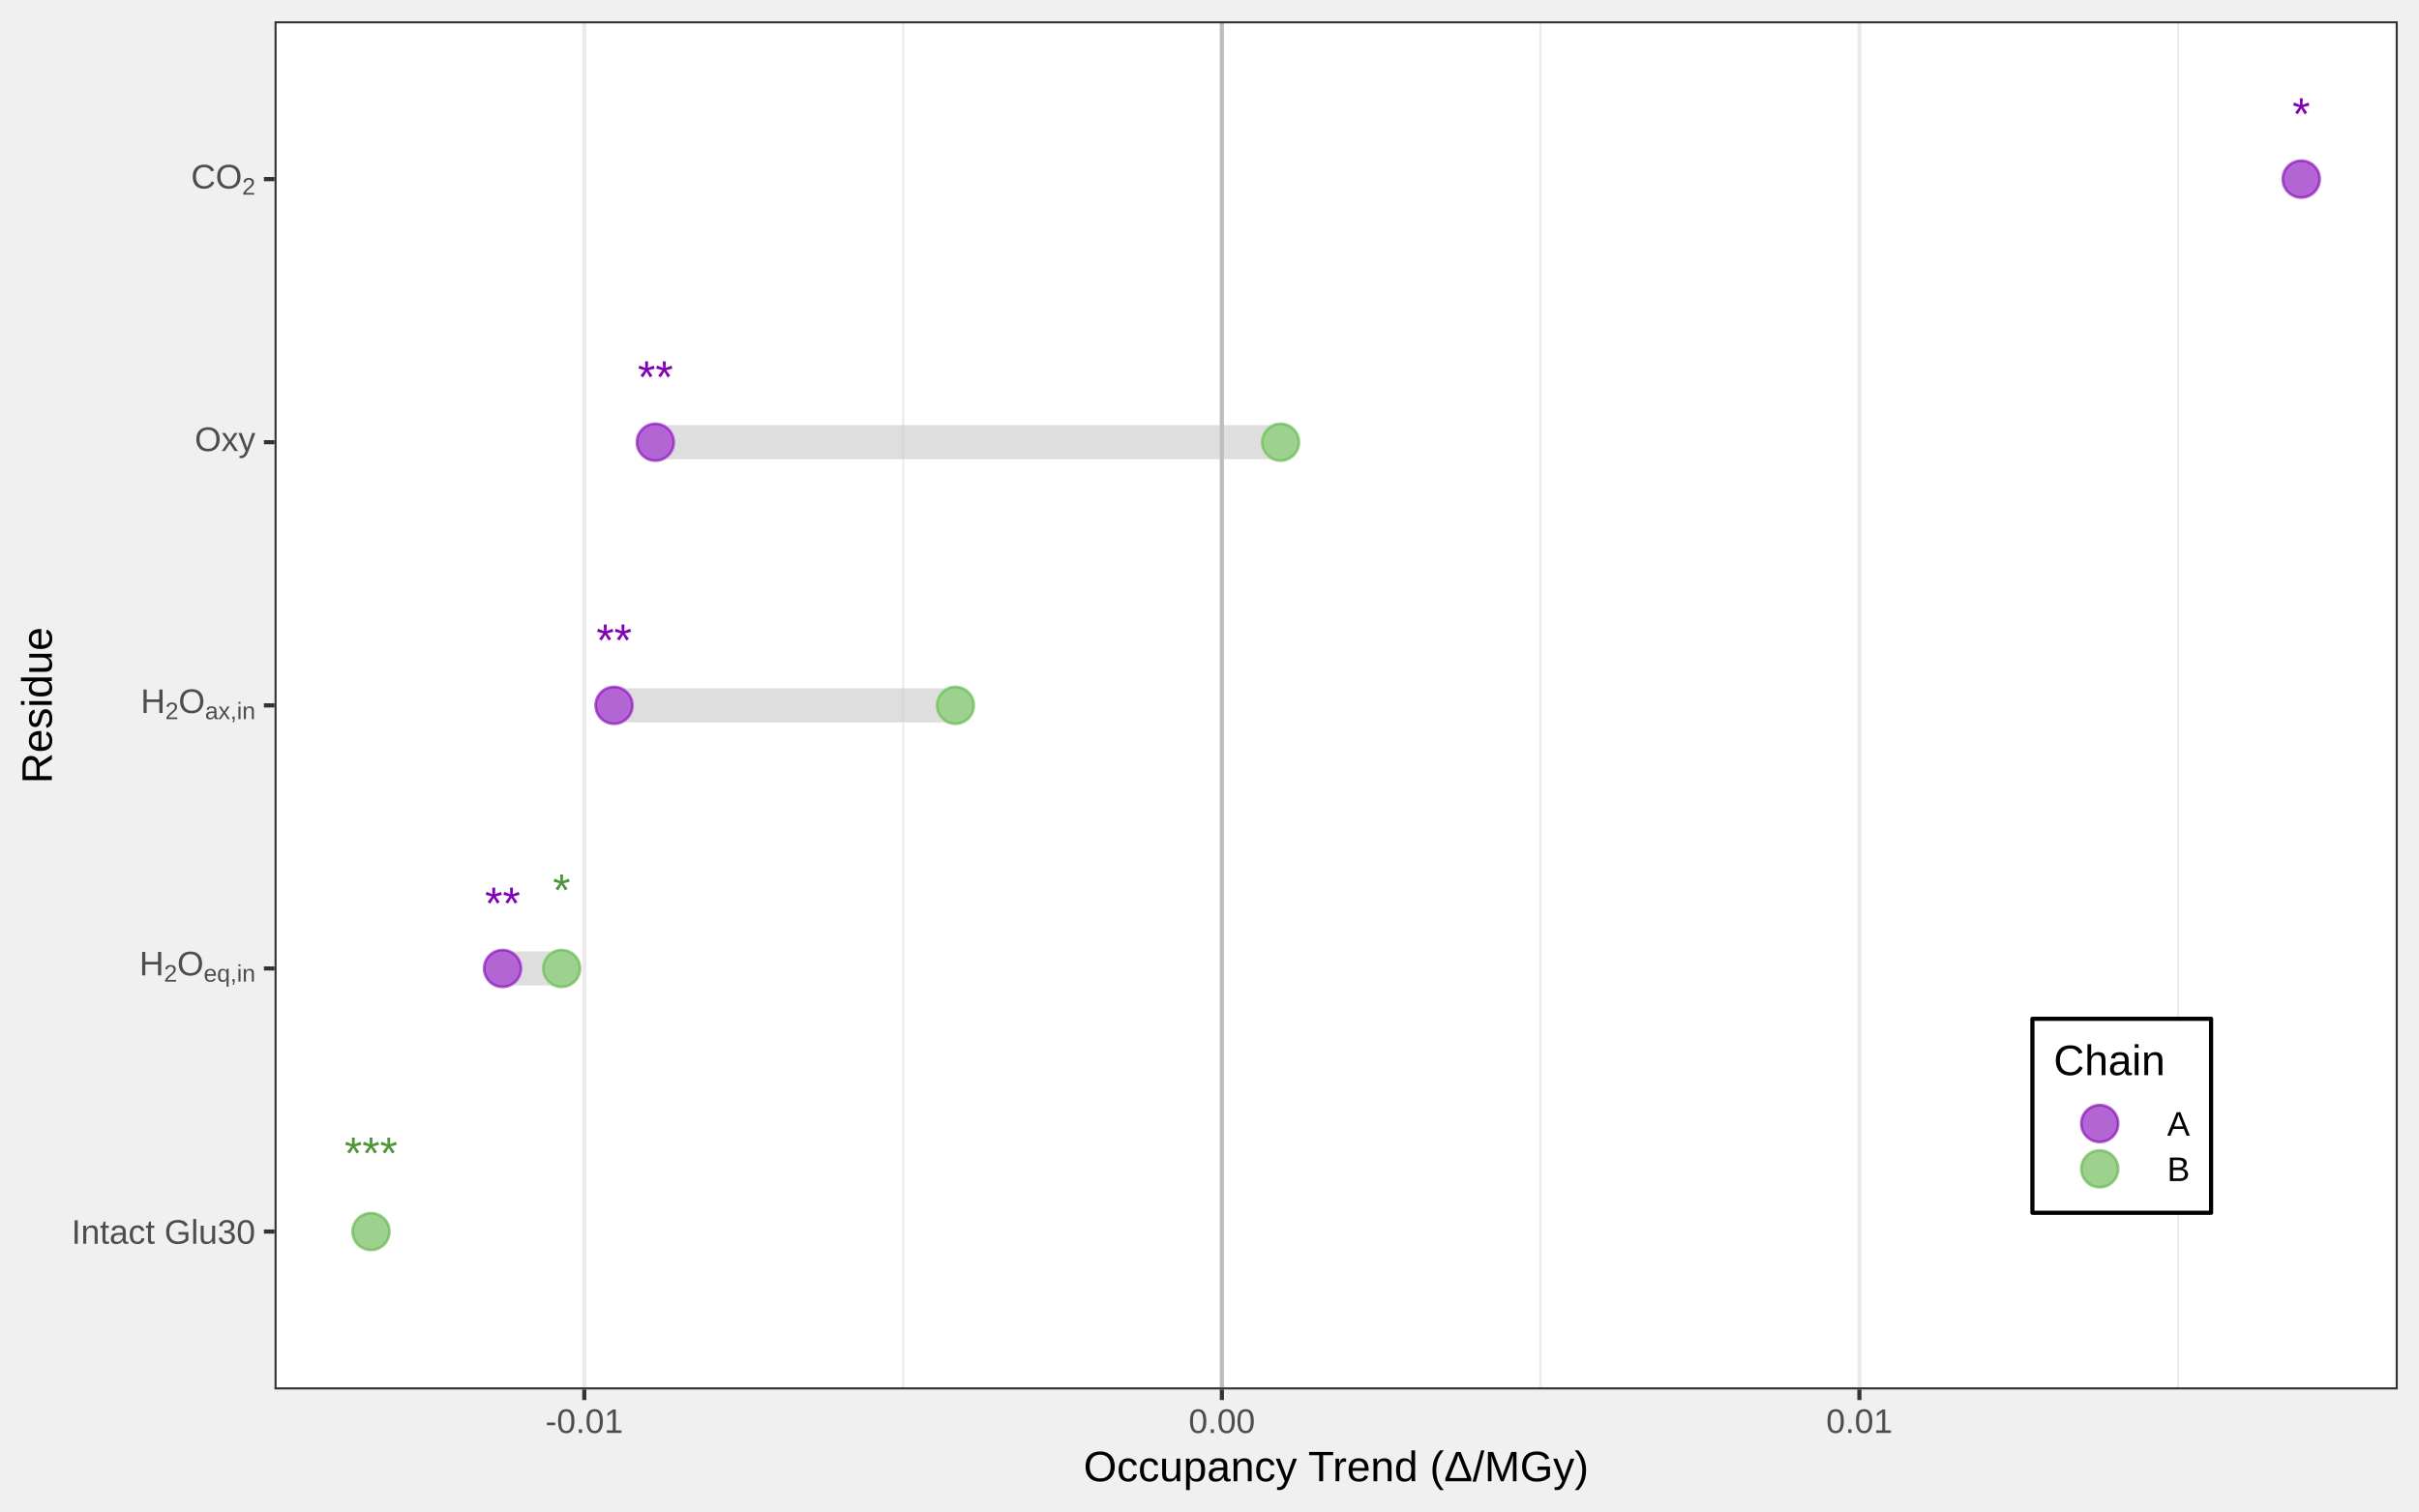
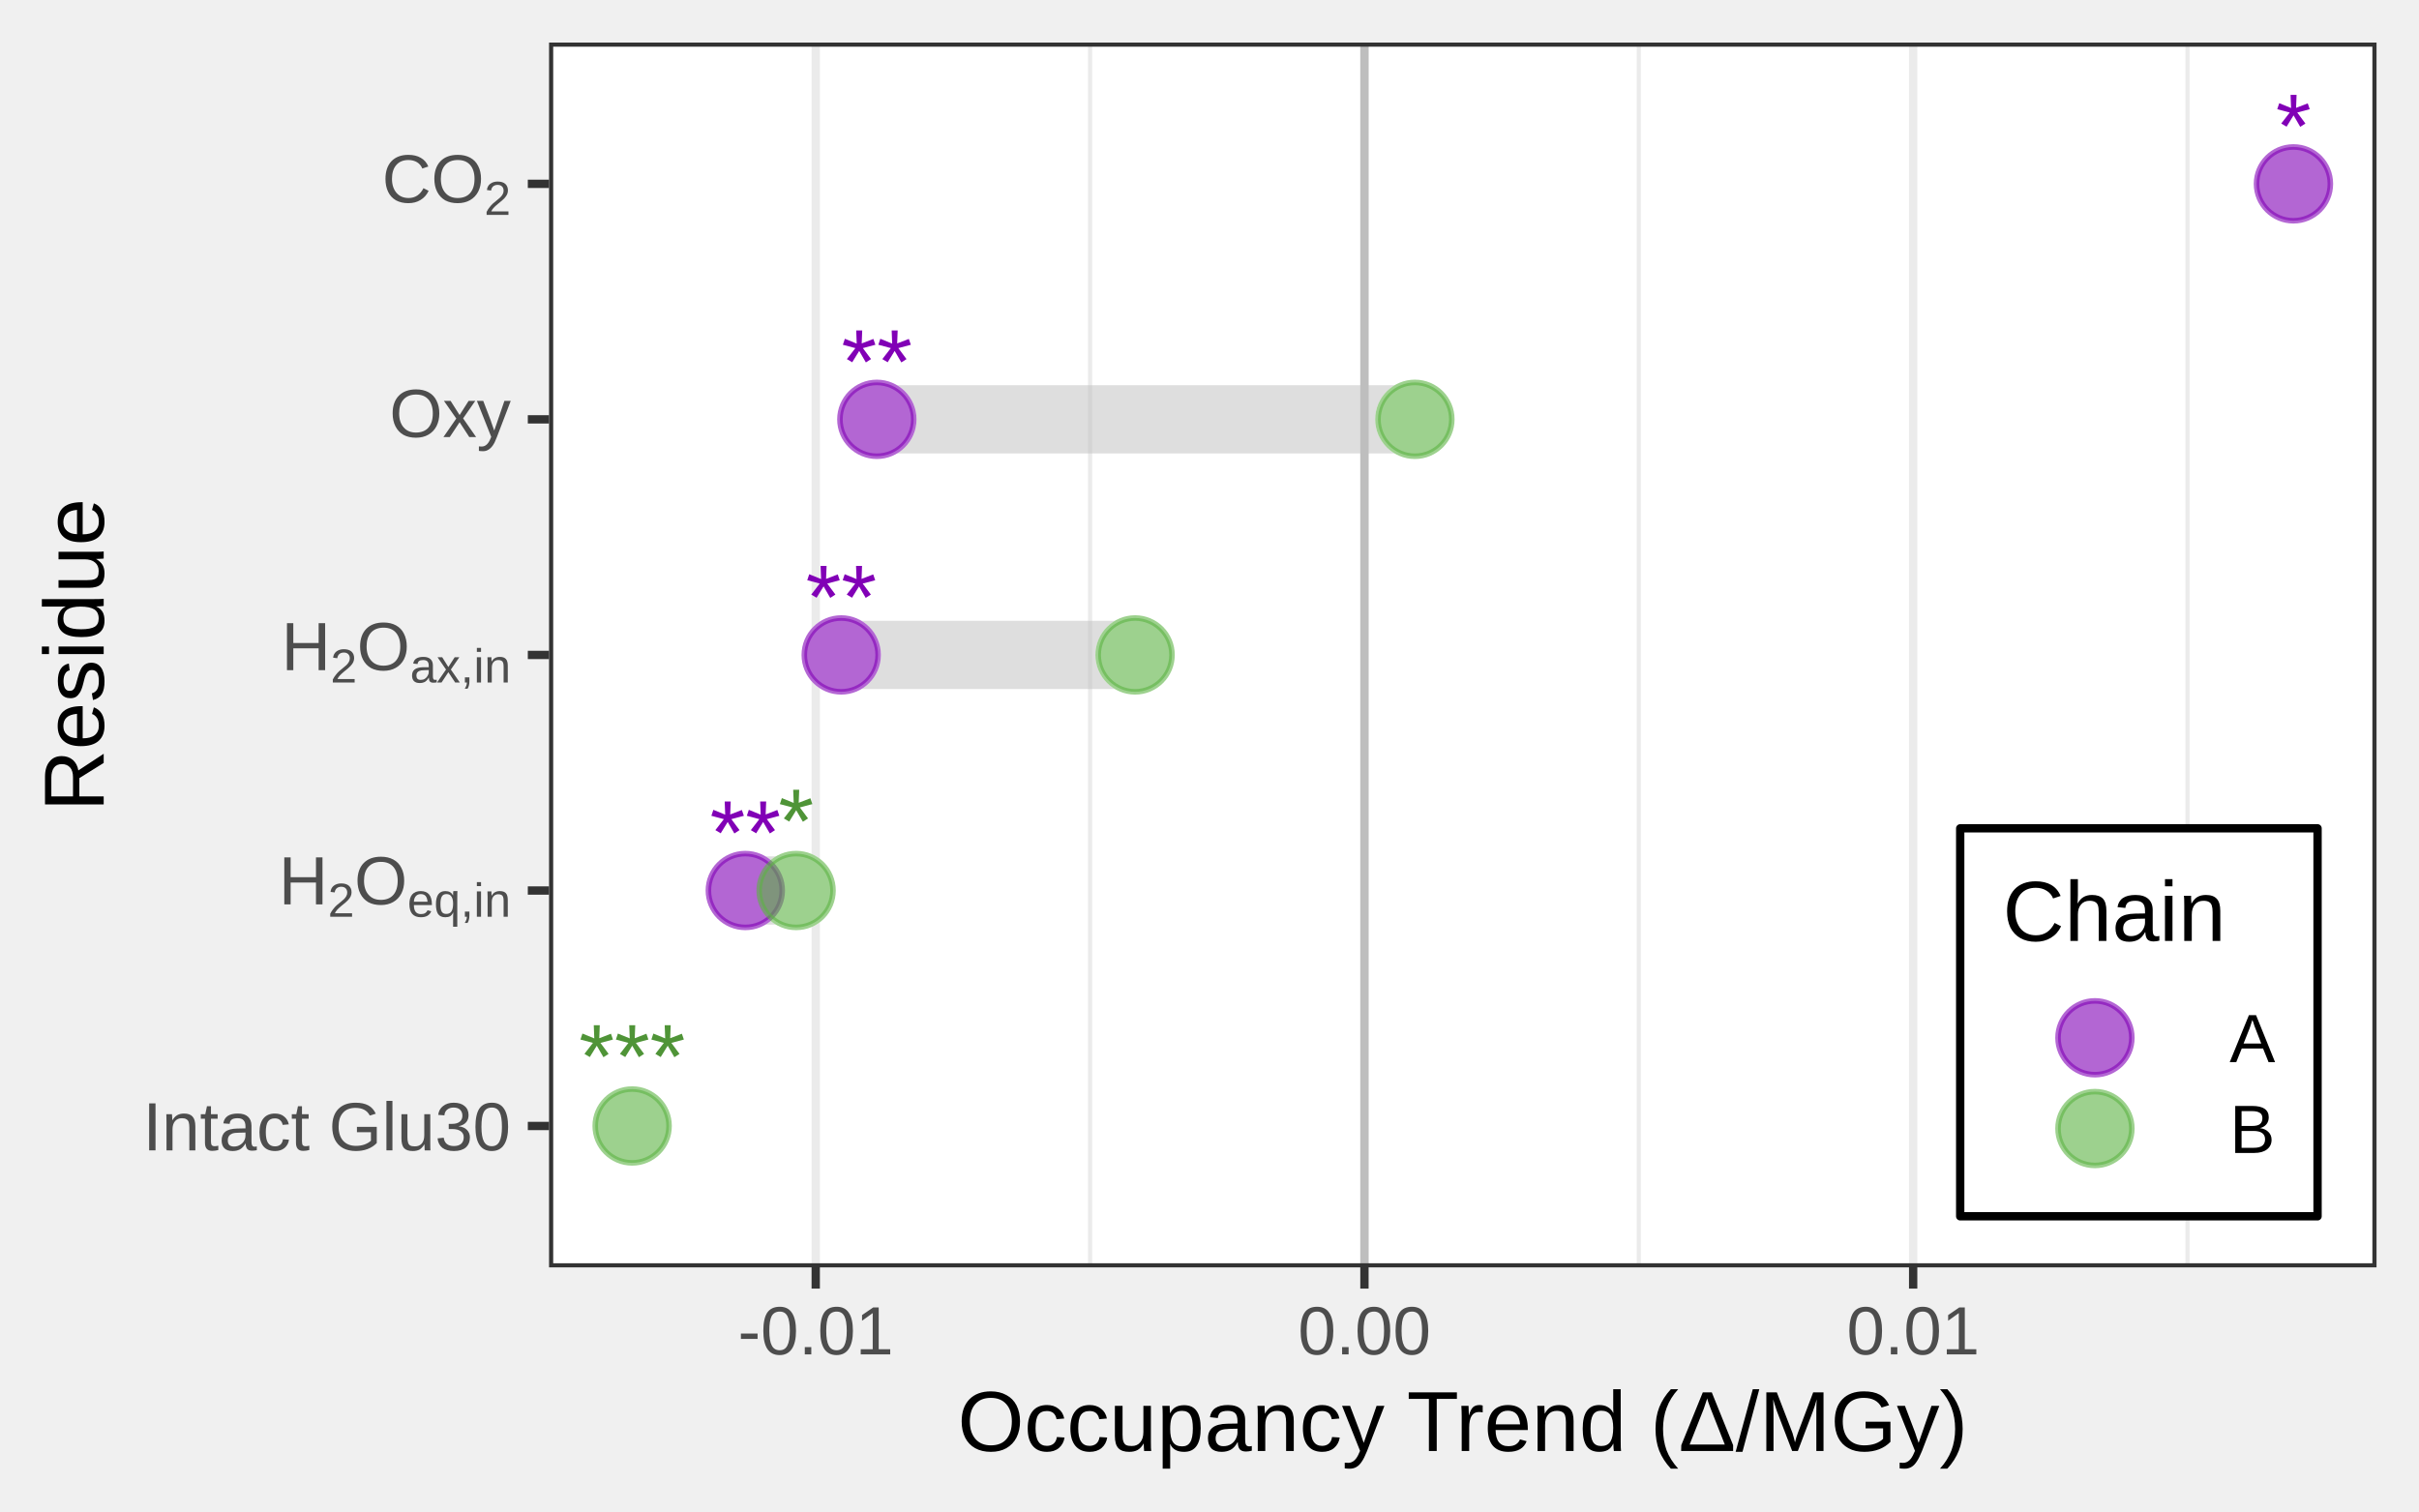
- <svg xmlns="http://www.w3.org/2000/svg" width="453.54pt" height="283.46pt" viewBox="0 0 453.54 283.46">
+ <svg xmlns="http://www.w3.org/2000/svg" width="226.77pt" height="141.73pt" viewBox="0 0 226.77 141.73">
  <g class="svglite">
    <defs>
      <style type="text/css">
    .svglite line, .svglite polyline, .svglite polygon, .svglite path, .svglite rect, .svglite circle {
      fill: none;
      stroke: #000000;
      stroke-linecap: round;
      stroke-linejoin: round;
      stroke-miterlimit: 10.00;
    }
    .svglite text {
      white-space: pre;
    }
    .svglite g.glyphgroup path {
      fill: inherit;
      stroke: none;
    }
  </style>
    </defs>
    <rect width="100%" height="100%" style="stroke: none; fill: none;" />
    <defs>
-       <clipPath id="cpMC4wMHw0NTMuNTR8MC4wMHwyODMuNDY=">
-         <rect x="0.00" y="0.00" width="453.54" height="283.46" />
+       <clipPath id="cpMC4wMHwyMjYuNzd8MC4wMHwxNDEuNzM=">
+         <rect x="0.00" y="0.00" width="226.77" height="141.73" />
      </clipPath>
    </defs>
-     <g clip-path="url(#cpMC4wMHw0NTMuNTR8MC4wMHwyODMuNDY=)">
+     <g clip-path="url(#cpMC4wMHwyMjYuNzd8MC4wMHwxNDEuNzM=)">
</g>
    <defs>
-       <clipPath id="cpNTEuNDd8NDQ5LjU2fDMuOTl8MjYwLjU3">
-         <rect x="51.47" y="3.99" width="398.09" height="256.58" />
+       <clipPath id="cpNTEuNDd8MjIyLjc5fDMuOTl8MTE4Ljgz">
+         <rect x="51.47" y="3.99" width="171.32" height="114.85" />
      </clipPath>
    </defs>
-     <g clip-path="url(#cpNTEuNDd8NDQ5LjU2fDMuOTl8MjYwLjU3)">
-       <rect x="51.47" y="3.99" width="398.09" height="256.58" style="stroke-width: 0.78; stroke: none; fill: #FFFFFF;" />
-       <polyline points="169.32,260.57 169.32,3.99 " style="stroke-width: 0.39; stroke: #EBEBEB; stroke-linecap: butt;" />
-       <polyline points="288.85,260.57 288.85,3.99 " style="stroke-width: 0.39; stroke: #EBEBEB; stroke-linecap: butt;" />
-       <polyline points="408.39,260.57 408.39,3.99 " style="stroke-width: 0.39; stroke: #EBEBEB; stroke-linecap: butt;" />
-       <polyline points="109.55,260.57 109.55,3.99 " style="stroke-width: 0.78; stroke: #EBEBEB; stroke-linecap: butt;" />
-       <polyline points="229.09,260.57 229.09,3.99 " style="stroke-width: 0.78; stroke: #EBEBEB; stroke-linecap: butt;" />
-       <polyline points="348.62,260.57 348.62,3.99 " style="stroke-width: 0.78; stroke: #EBEBEB; stroke-linecap: butt;" />
-       <line x1="229.09" y1="260.57" x2="229.09" y2="3.99" style="stroke-width: 0.78; stroke: #BEBEBE; stroke-linecap: butt;" />
-       <line x1="94.23" y1="181.62" x2="105.29" y2="181.62" style="stroke-width: 6.40; stroke: #BEBEBE; stroke-opacity: 0.50; stroke-linecap: butt;" />
-       <line x1="115.13" y1="132.28" x2="179.12" y2="132.28" style="stroke-width: 6.40; stroke: #BEBEBE; stroke-opacity: 0.50; stroke-linecap: butt;" />
-       <line x1="122.88" y1="82.93" x2="240.08" y2="82.93" style="stroke-width: 6.40; stroke: #BEBEBE; stroke-opacity: 0.50; stroke-linecap: butt;" />
-       <circle cx="122.88" cy="82.93" r="3.46" style="stroke-width: 0.52; stroke: #FFFFFF; fill: #FFFFFF;" />
-       <circle cx="240.08" cy="82.93" r="3.46" style="stroke-width: 0.52; stroke: #FFFFFF; fill: #FFFFFF;" />
-       <circle cx="69.56" cy="230.96" r="3.46" style="stroke-width: 0.52; stroke: #FFFFFF; fill: #FFFFFF;" />
-       <circle cx="431.46" cy="33.59" r="3.46" style="stroke-width: 0.52; stroke: #FFFFFF; fill: #FFFFFF;" />
-       <circle cx="115.13" cy="132.28" r="3.46" style="stroke-width: 0.52; stroke: #FFFFFF; fill: #FFFFFF;" />
-       <circle cx="179.12" cy="132.28" r="3.46" style="stroke-width: 0.52; stroke: #FFFFFF; fill: #FFFFFF;" />
-       <circle cx="94.23" cy="181.62" r="3.46" style="stroke-width: 0.52; stroke: #FFFFFF; fill: #FFFFFF;" />
-       <circle cx="105.29" cy="181.62" r="3.46" style="stroke-width: 0.52; stroke: #FFFFFF; fill: #FFFFFF;" />
-       <circle cx="122.88" cy="82.93" r="3.46" style="stroke-width: 0.52; stroke: #8100B6; stroke-opacity: 0.60; fill: #8100B6; fill-opacity: 0.60;" />
-       <circle cx="240.08" cy="82.93" r="3.46" style="stroke-width: 0.52; stroke: #5CB344; stroke-opacity: 0.60; fill: #5CB344; fill-opacity: 0.60;" />
-       <circle cx="69.56" cy="230.96" r="3.46" style="stroke-width: 0.52; stroke: #5CB344; stroke-opacity: 0.60; fill: #5CB344; fill-opacity: 0.60;" />
-       <circle cx="431.46" cy="33.59" r="3.46" style="stroke-width: 0.52; stroke: #8100B6; stroke-opacity: 0.60; fill: #8100B6; fill-opacity: 0.60;" />
-       <circle cx="115.13" cy="132.28" r="3.46" style="stroke-width: 0.52; stroke: #8100B6; stroke-opacity: 0.60; fill: #8100B6; fill-opacity: 0.60;" />
-       <circle cx="179.12" cy="132.28" r="3.46" style="stroke-width: 0.52; stroke: #5CB344; stroke-opacity: 0.60; fill: #5CB344; fill-opacity: 0.60;" />
-       <circle cx="94.23" cy="181.62" r="3.46" style="stroke-width: 0.52; stroke: #8100B6; stroke-opacity: 0.60; fill: #8100B6; fill-opacity: 0.60;" />
-       <circle cx="105.29" cy="181.62" r="3.46" style="stroke-width: 0.52; stroke: #5CB344; stroke-opacity: 0.60; fill: #5CB344; fill-opacity: 0.60;" />
-       <text x="122.88" y="73.65" text-anchor="middle" style="font-size: 8.54px;fill: #8100B6; font-family: &quot;Arial&quot;;" textLength="6.62px" lengthAdjust="spacingAndGlyphs">**</text>
-       <text x="431.46" y="24.31" text-anchor="middle" style="font-size: 8.54px;fill: #8100B6; font-family: &quot;Arial&quot;;" textLength="3.31px" lengthAdjust="spacingAndGlyphs">*</text>
-       <text x="115.13" y="123.00" text-anchor="middle" style="font-size: 8.54px;fill: #8100B6; font-family: &quot;Arial&quot;;" textLength="6.62px" lengthAdjust="spacingAndGlyphs">**</text>
-       <text x="94.23" y="172.34" text-anchor="middle" style="font-size: 8.54px;fill: #8100B6; font-family: &quot;Arial&quot;;" textLength="6.62px" lengthAdjust="spacingAndGlyphs">**</text>
-       <text x="240.08" y="71.19" text-anchor="middle" style="font-size: 8.54px;fill: #4F9437; font-family: &quot;Arial&quot;;" textLength="2.38px" lengthAdjust="spacingAndGlyphs"> </text>
-       <text x="69.56" y="219.21" text-anchor="middle" style="font-size: 8.54px;fill: #4F9437; font-family: &quot;Arial&quot;;" textLength="9.94px" lengthAdjust="spacingAndGlyphs">***</text>
-       <text x="179.12" y="120.53" text-anchor="middle" style="font-size: 8.54px;fill: #4F9437; font-family: &quot;Arial&quot;;" textLength="2.38px" lengthAdjust="spacingAndGlyphs"> </text>
-       <text x="105.29" y="169.87" text-anchor="middle" style="font-size: 8.54px;fill: #4F9437; font-family: &quot;Arial&quot;;" textLength="3.31px" lengthAdjust="spacingAndGlyphs">*</text>
-       <rect x="51.47" y="3.99" width="398.09" height="256.58" style="stroke-width: 0.78; stroke: #333333;" />
+     <g clip-path="url(#cpNTEuNDd8MjIyLjc5fDMuOTl8MTE4Ljgz)">
+       <rect x="51.47" y="3.99" width="171.32" height="114.85" style="stroke-width: 0.78; stroke: none; fill: #FFFFFF;" />
+       <polyline points="102.19,118.83 102.19,3.99 " style="stroke-width: 0.39; stroke: #EBEBEB; stroke-linecap: butt;" />
+       <polyline points="153.63,118.83 153.63,3.99 " style="stroke-width: 0.39; stroke: #EBEBEB; stroke-linecap: butt;" />
+       <polyline points="205.07,118.83 205.07,3.99 " style="stroke-width: 0.39; stroke: #EBEBEB; stroke-linecap: butt;" />
+       <polyline points="76.47,118.83 76.47,3.99 " style="stroke-width: 0.78; stroke: #EBEBEB; stroke-linecap: butt;" />
+       <polyline points="127.91,118.83 127.91,3.99 " style="stroke-width: 0.78; stroke: #EBEBEB; stroke-linecap: butt;" />
+       <polyline points="179.35,118.83 179.35,3.99 " style="stroke-width: 0.78; stroke: #EBEBEB; stroke-linecap: butt;" />
+       <line x1="127.91" y1="118.83" x2="127.91" y2="3.99" style="stroke-width: 0.78; stroke: #BEBEBE; stroke-linecap: butt;" />
+       <line x1="69.87" y1="83.50" x2="74.63" y2="83.50" style="stroke-width: 6.40; stroke: #BEBEBE; stroke-opacity: 0.50; stroke-linecap: butt;" />
+       <line x1="78.86" y1="61.41" x2="106.41" y2="61.41" style="stroke-width: 6.40; stroke: #BEBEBE; stroke-opacity: 0.50; stroke-linecap: butt;" />
+       <line x1="82.20" y1="39.32" x2="132.64" y2="39.32" style="stroke-width: 6.40; stroke: #BEBEBE; stroke-opacity: 0.50; stroke-linecap: butt;" />
+       <circle cx="82.20" cy="39.32" r="3.46" style="stroke-width: 0.52; stroke: #FFFFFF; fill: #FFFFFF;" />
+       <circle cx="132.64" cy="39.32" r="3.46" style="stroke-width: 0.52; stroke: #FFFFFF; fill: #FFFFFF;" />
+       <circle cx="59.26" cy="105.58" r="3.46" style="stroke-width: 0.52; stroke: #FFFFFF; fill: #FFFFFF;" />
+       <circle cx="215.00" cy="17.24" r="3.46" style="stroke-width: 0.52; stroke: #FFFFFF; fill: #FFFFFF;" />
+       <circle cx="78.86" cy="61.41" r="3.46" style="stroke-width: 0.52; stroke: #FFFFFF; fill: #FFFFFF;" />
+       <circle cx="106.41" cy="61.41" r="3.46" style="stroke-width: 0.52; stroke: #FFFFFF; fill: #FFFFFF;" />
+       <circle cx="69.87" cy="83.50" r="3.46" style="stroke-width: 0.52; stroke: #FFFFFF; fill: #FFFFFF;" />
+       <circle cx="74.63" cy="83.50" r="3.46" style="stroke-width: 0.52; stroke: #FFFFFF; fill: #FFFFFF;" />
+       <circle cx="82.20" cy="39.32" r="3.46" style="stroke-width: 0.52; stroke: #8100B6; stroke-opacity: 0.60; fill: #8100B6; fill-opacity: 0.60;" />
+       <circle cx="132.64" cy="39.32" r="3.46" style="stroke-width: 0.52; stroke: #5CB344; stroke-opacity: 0.60; fill: #5CB344; fill-opacity: 0.60;" />
+       <circle cx="59.26" cy="105.58" r="3.46" style="stroke-width: 0.52; stroke: #5CB344; stroke-opacity: 0.60; fill: #5CB344; fill-opacity: 0.60;" />
+       <circle cx="215.00" cy="17.24" r="3.46" style="stroke-width: 0.52; stroke: #8100B6; stroke-opacity: 0.60; fill: #8100B6; fill-opacity: 0.60;" />
+       <circle cx="78.86" cy="61.41" r="3.46" style="stroke-width: 0.52; stroke: #8100B6; stroke-opacity: 0.60; fill: #8100B6; fill-opacity: 0.60;" />
+       <circle cx="106.41" cy="61.41" r="3.46" style="stroke-width: 0.52; stroke: #5CB344; stroke-opacity: 0.60; fill: #5CB344; fill-opacity: 0.60;" />
+       <circle cx="69.87" cy="83.50" r="3.46" style="stroke-width: 0.52; stroke: #8100B6; stroke-opacity: 0.60; fill: #8100B6; fill-opacity: 0.60;" />
+       <circle cx="74.63" cy="83.50" r="3.46" style="stroke-width: 0.52; stroke: #5CB344; stroke-opacity: 0.60; fill: #5CB344; fill-opacity: 0.60;" />
+       <text x="82.20" y="36.86" text-anchor="middle" style="font-size: 8.54px;fill: #8100B6; font-family: &quot;Arial&quot;;" textLength="6.62px" lengthAdjust="spacingAndGlyphs">**</text>
+       <text x="215.00" y="14.77" text-anchor="middle" style="font-size: 8.54px;fill: #8100B6; font-family: &quot;Arial&quot;;" textLength="3.31px" lengthAdjust="spacingAndGlyphs">*</text>
+       <text x="78.86" y="58.94" text-anchor="middle" style="font-size: 8.54px;fill: #8100B6; font-family: &quot;Arial&quot;;" textLength="6.62px" lengthAdjust="spacingAndGlyphs">**</text>
+       <text x="69.87" y="81.03" text-anchor="middle" style="font-size: 8.54px;fill: #8100B6; font-family: &quot;Arial&quot;;" textLength="6.62px" lengthAdjust="spacingAndGlyphs">**</text>
+       <text x="132.64" y="35.75" text-anchor="middle" style="font-size: 8.54px;fill: #4F9437; font-family: &quot;Arial&quot;;" textLength="2.38px" lengthAdjust="spacingAndGlyphs"> </text>
+       <text x="59.26" y="102.01" text-anchor="middle" style="font-size: 8.54px;fill: #4F9437; font-family: &quot;Arial&quot;;" textLength="9.94px" lengthAdjust="spacingAndGlyphs">***</text>
+       <text x="106.41" y="57.84" text-anchor="middle" style="font-size: 8.54px;fill: #4F9437; font-family: &quot;Arial&quot;;" textLength="2.38px" lengthAdjust="spacingAndGlyphs"> </text>
+       <text x="74.63" y="79.93" text-anchor="middle" style="font-size: 8.54px;fill: #4F9437; font-family: &quot;Arial&quot;;" textLength="3.31px" lengthAdjust="spacingAndGlyphs">*</text>
+       <rect x="51.47" y="3.99" width="171.32" height="114.85" style="stroke-width: 0.78; stroke: #333333;" />
    </g>
-     <g clip-path="url(#cpMC4wMHw0NTMuNTR8MC4wMHwyODMuNDY=)">
-       <text x="13.39" y="233.25" style="font-size: 6.40px;fill: #4D4D4D; font-family: &quot;Arial&quot;;" textLength="1.78px" lengthAdjust="spacingAndGlyphs">I</text>
-       <text x="15.17" y="233.25" style="font-size: 6.40px;fill: #4D4D4D; font-family: &quot;Arial&quot;;" textLength="3.55px" lengthAdjust="spacingAndGlyphs">n</text>
-       <text x="18.73" y="233.25" style="font-size: 6.40px;fill: #4D4D4D; font-family: &quot;Arial&quot;;" textLength="1.78px" lengthAdjust="spacingAndGlyphs">t</text>
-       <text x="20.51" y="233.25" style="font-size: 6.40px;fill: #4D4D4D; font-family: &quot;Arial&quot;;" textLength="3.55px" lengthAdjust="spacingAndGlyphs">a</text>
-       <text x="24.06" y="233.25" style="font-size: 6.40px;fill: #4D4D4D; font-family: &quot;Arial&quot;;" textLength="3.20px" lengthAdjust="spacingAndGlyphs">c</text>
-       <text x="27.26" y="233.25" style="font-size: 6.40px;fill: #4D4D4D; font-family: &quot;Arial&quot;;" textLength="1.78px" lengthAdjust="spacingAndGlyphs">t</text>
-       <text x="29.04" y="233.25" style="font-size: 6.40px;fill: #4D4D4D; font-family: &quot;Arial&quot;;" textLength="1.78px" lengthAdjust="spacingAndGlyphs"> </text>
-       <text x="30.82" y="233.25" style="font-size: 6.40px;fill: #4D4D4D; font-family: &quot;Arial&quot;;" textLength="4.97px" lengthAdjust="spacingAndGlyphs">G</text>
-       <text x="35.79" y="233.25" style="font-size: 6.40px;fill: #4D4D4D; font-family: &quot;Arial&quot;;" textLength="1.42px" lengthAdjust="spacingAndGlyphs">l</text>
-       <text x="37.21" y="233.25" style="font-size: 6.40px;fill: #4D4D4D; font-family: &quot;Arial&quot;;" textLength="3.55px" lengthAdjust="spacingAndGlyphs">u</text>
-       <text x="40.77" y="233.25" style="font-size: 6.40px;fill: #4D4D4D; font-family: &quot;Arial&quot;;" textLength="3.55px" lengthAdjust="spacingAndGlyphs">3</text>
-       <text x="44.32" y="233.25" style="font-size: 6.40px;fill: #4D4D4D; font-family: &quot;Arial&quot;;" textLength="3.55px" lengthAdjust="spacingAndGlyphs">0</text>
-       <text x="26.12" y="182.92" style="font-size: 6.40px;fill: #4D4D4D; font-family: &quot;Arial&quot;;" textLength="4.61px" lengthAdjust="spacingAndGlyphs">H</text>
-       <text x="30.74" y="184.09" style="font-size: 4.48px;fill: #4D4D4D; font-family: &quot;Arial&quot;;" textLength="2.48px" lengthAdjust="spacingAndGlyphs">2</text>
-       <text x="33.22" y="182.92" style="font-size: 6.40px;fill: #4D4D4D; font-family: &quot;Arial&quot;;" textLength="4.97px" lengthAdjust="spacingAndGlyphs">O</text>
-       <text x="38.19" y="184.09" style="font-size: 4.48px;fill: #4D4D4D; font-family: &quot;Arial&quot;;" textLength="2.48px" lengthAdjust="spacingAndGlyphs">e</text>
-       <text x="40.68" y="184.09" style="font-size: 4.48px;fill: #4D4D4D; font-family: &quot;Arial&quot;;" textLength="2.48px" lengthAdjust="spacingAndGlyphs">q</text>
-       <text x="43.16" y="184.09" style="font-size: 4.48px;fill: #4D4D4D; font-family: &quot;Arial&quot;;" textLength="4.72px" lengthAdjust="spacingAndGlyphs">,in</text>
-       <text x="26.37" y="133.71" style="font-size: 6.40px;fill: #4D4D4D; font-family: &quot;Arial&quot;;" textLength="4.61px" lengthAdjust="spacingAndGlyphs">H</text>
-       <text x="30.98" y="134.87" style="font-size: 4.48px;fill: #4D4D4D; font-family: &quot;Arial&quot;;" textLength="2.48px" lengthAdjust="spacingAndGlyphs">2</text>
-       <text x="33.46" y="133.71" style="font-size: 6.40px;fill: #4D4D4D; font-family: &quot;Arial&quot;;" textLength="4.97px" lengthAdjust="spacingAndGlyphs">O</text>
-       <text x="38.44" y="134.87" style="font-size: 4.48px;fill: #4D4D4D; font-family: &quot;Arial&quot;;" textLength="2.48px" lengthAdjust="spacingAndGlyphs">a</text>
-       <text x="40.92" y="134.87" style="font-size: 4.48px;fill: #4D4D4D; font-family: &quot;Arial&quot;;" textLength="2.23px" lengthAdjust="spacingAndGlyphs">x</text>
-       <text x="43.16" y="134.87" style="font-size: 4.48px;fill: #4D4D4D; font-family: &quot;Arial&quot;;" textLength="4.72px" lengthAdjust="spacingAndGlyphs">,in</text>
-       <text x="36.51" y="84.59" style="font-size: 6.40px;fill: #4D4D4D; font-family: &quot;Arial&quot;;" textLength="11.38px" lengthAdjust="spacingAndGlyphs">Oxy</text>
-       <text x="35.81" y="35.34" style="font-size: 6.40px;fill: #4D4D4D; font-family: &quot;Arial&quot;;" textLength="4.61px" lengthAdjust="spacingAndGlyphs">C</text>
-       <text x="40.42" y="35.34" style="font-size: 6.40px;fill: #4D4D4D; font-family: &quot;Arial&quot;;" textLength="4.97px" lengthAdjust="spacingAndGlyphs">O</text>
-       <text x="45.40" y="36.50" style="font-size: 4.48px;fill: #4D4D4D; font-family: &quot;Arial&quot;;" textLength="2.48px" lengthAdjust="spacingAndGlyphs">2</text>
-       <polyline points="49.48,230.96 51.47,230.96 " style="stroke-width: 0.78; stroke: #333333; stroke-linecap: butt;" />
-       <polyline points="49.48,181.62 51.47,181.62 " style="stroke-width: 0.78; stroke: #333333; stroke-linecap: butt;" />
-       <polyline points="49.48,132.28 51.47,132.28 " style="stroke-width: 0.78; stroke: #333333; stroke-linecap: butt;" />
-       <polyline points="49.48,82.93 51.47,82.93 " style="stroke-width: 0.78; stroke: #333333; stroke-linecap: butt;" />
-       <polyline points="49.48,33.59 51.47,33.59 " style="stroke-width: 0.78; stroke: #333333; stroke-linecap: butt;" />
-       <polyline points="109.55,262.56 109.55,260.57 " style="stroke-width: 0.78; stroke: #333333; stroke-linecap: butt;" />
-       <polyline points="229.09,262.56 229.09,260.57 " style="stroke-width: 0.78; stroke: #333333; stroke-linecap: butt;" />
-       <polyline points="348.62,262.56 348.62,260.57 " style="stroke-width: 0.78; stroke: #333333; stroke-linecap: butt;" />
-       <text x="109.55" y="268.73" text-anchor="middle" style="font-size: 6.40px;fill: #4D4D4D; font-family: &quot;Arial&quot;;" textLength="14.55px" lengthAdjust="spacingAndGlyphs">-0.01</text>
-       <text x="229.09" y="268.73" text-anchor="middle" style="font-size: 6.40px;fill: #4D4D4D; font-family: &quot;Arial&quot;;" textLength="12.42px" lengthAdjust="spacingAndGlyphs">0.00</text>
-       <text x="348.62" y="268.73" text-anchor="middle" style="font-size: 6.40px;fill: #4D4D4D; font-family: &quot;Arial&quot;;" textLength="12.42px" lengthAdjust="spacingAndGlyphs">0.01</text>
-       <text x="250.51" y="277.79" text-anchor="middle" style="font-size: 8.00px; font-family: &quot;Arial&quot;;" textLength="94.75px" lengthAdjust="spacingAndGlyphs">Occupancy Trend (Δ/MGy)</text>
-       <text transform="translate(9.72,132.28) rotate(-90)" text-anchor="middle" style="font-size: 8.00px; font-family: &quot;Arial&quot;;" textLength="29.38px" lengthAdjust="spacingAndGlyphs">Residue</text>
-       <rect x="381.06" y="191.06" width="33.50" height="36.38" style="stroke-width: 0.78; fill: #FFFFFF;" />
-       <text x="385.04" y="201.62" style="font-size: 8.00px; font-family: &quot;Arial&quot;;" textLength="20.92px" lengthAdjust="spacingAndGlyphs">Chain</text>
-       <rect x="385.04" y="206.45" width="17.28" height="8.50" style="stroke-width: 0.78; stroke: none; fill: #FFFFFF;" />
-       <circle cx="393.68" cy="210.70" r="3.46" style="stroke-width: 0.52; stroke: #8100B6; stroke-opacity: 0.60; fill: #8100B6; fill-opacity: 0.60;" />
-       <rect x="385.04" y="214.95" width="17.28" height="8.50" style="stroke-width: 0.78; stroke: none; fill: #FFFFFF;" />
-       <circle cx="393.68" cy="219.20" r="3.46" style="stroke-width: 0.52; stroke: #5CB344; stroke-opacity: 0.60; fill: #5CB344; fill-opacity: 0.60;" />
-       <text x="406.31" y="212.99" style="font-size: 6.40px; font-family: &quot;Arial&quot;;" textLength="4.27px" lengthAdjust="spacingAndGlyphs">A</text>
-       <text x="406.31" y="221.49" style="font-size: 6.40px; font-family: &quot;Arial&quot;;" textLength="4.27px" lengthAdjust="spacingAndGlyphs">B</text>
+     <g clip-path="url(#cpMC4wMHwyMjYuNzd8MC4wMHwxNDEuNzM=)">
+       <text x="13.39" y="107.87" style="font-size: 6.40px;fill: #4D4D4D; font-family: &quot;Arial&quot;;" textLength="1.78px" lengthAdjust="spacingAndGlyphs">I</text>
+       <text x="15.17" y="107.87" style="font-size: 6.40px;fill: #4D4D4D; font-family: &quot;Arial&quot;;" textLength="3.55px" lengthAdjust="spacingAndGlyphs">n</text>
+       <text x="18.73" y="107.87" style="font-size: 6.40px;fill: #4D4D4D; font-family: &quot;Arial&quot;;" textLength="1.78px" lengthAdjust="spacingAndGlyphs">t</text>
+       <text x="20.51" y="107.87" style="font-size: 6.40px;fill: #4D4D4D; font-family: &quot;Arial&quot;;" textLength="3.55px" lengthAdjust="spacingAndGlyphs">a</text>
+       <text x="24.06" y="107.87" style="font-size: 6.40px;fill: #4D4D4D; font-family: &quot;Arial&quot;;" textLength="3.20px" lengthAdjust="spacingAndGlyphs">c</text>
+       <text x="27.26" y="107.87" style="font-size: 6.40px;fill: #4D4D4D; font-family: &quot;Arial&quot;;" textLength="1.78px" lengthAdjust="spacingAndGlyphs">t</text>
+       <text x="29.04" y="107.87" style="font-size: 6.40px;fill: #4D4D4D; font-family: &quot;Arial&quot;;" textLength="1.78px" lengthAdjust="spacingAndGlyphs"> </text>
+       <text x="30.82" y="107.87" style="font-size: 6.40px;fill: #4D4D4D; font-family: &quot;Arial&quot;;" textLength="4.97px" lengthAdjust="spacingAndGlyphs">G</text>
+       <text x="35.79" y="107.87" style="font-size: 6.40px;fill: #4D4D4D; font-family: &quot;Arial&quot;;" textLength="1.42px" lengthAdjust="spacingAndGlyphs">l</text>
+       <text x="37.21" y="107.87" style="font-size: 6.40px;fill: #4D4D4D; font-family: &quot;Arial&quot;;" textLength="3.55px" lengthAdjust="spacingAndGlyphs">u</text>
+       <text x="40.77" y="107.87" style="font-size: 6.40px;fill: #4D4D4D; font-family: &quot;Arial&quot;;" textLength="3.55px" lengthAdjust="spacingAndGlyphs">3</text>
+       <text x="44.32" y="107.87" style="font-size: 6.40px;fill: #4D4D4D; font-family: &quot;Arial&quot;;" textLength="3.55px" lengthAdjust="spacingAndGlyphs">0</text>
+       <text x="26.12" y="84.80" style="font-size: 6.40px;fill: #4D4D4D; font-family: &quot;Arial&quot;;" textLength="4.61px" lengthAdjust="spacingAndGlyphs">H</text>
+       <text x="30.74" y="85.96" style="font-size: 4.48px;fill: #4D4D4D; font-family: &quot;Arial&quot;;" textLength="2.48px" lengthAdjust="spacingAndGlyphs">2</text>
+       <text x="33.22" y="84.80" style="font-size: 6.40px;fill: #4D4D4D; font-family: &quot;Arial&quot;;" textLength="4.97px" lengthAdjust="spacingAndGlyphs">O</text>
+       <text x="38.19" y="85.96" style="font-size: 4.48px;fill: #4D4D4D; font-family: &quot;Arial&quot;;" textLength="2.48px" lengthAdjust="spacingAndGlyphs">e</text>
+       <text x="40.68" y="85.96" style="font-size: 4.48px;fill: #4D4D4D; font-family: &quot;Arial&quot;;" textLength="2.48px" lengthAdjust="spacingAndGlyphs">q</text>
+       <text x="43.16" y="85.96" style="font-size: 4.48px;fill: #4D4D4D; font-family: &quot;Arial&quot;;" textLength="4.72px" lengthAdjust="spacingAndGlyphs">,in</text>
+       <text x="26.37" y="62.84" style="font-size: 6.40px;fill: #4D4D4D; font-family: &quot;Arial&quot;;" textLength="4.61px" lengthAdjust="spacingAndGlyphs">H</text>
+       <text x="30.98" y="64.00" style="font-size: 4.48px;fill: #4D4D4D; font-family: &quot;Arial&quot;;" textLength="2.48px" lengthAdjust="spacingAndGlyphs">2</text>
+       <text x="33.46" y="62.84" style="font-size: 6.40px;fill: #4D4D4D; font-family: &quot;Arial&quot;;" textLength="4.97px" lengthAdjust="spacingAndGlyphs">O</text>
+       <text x="38.44" y="64.00" style="font-size: 4.48px;fill: #4D4D4D; font-family: &quot;Arial&quot;;" textLength="2.48px" lengthAdjust="spacingAndGlyphs">a</text>
+       <text x="40.92" y="64.00" style="font-size: 4.48px;fill: #4D4D4D; font-family: &quot;Arial&quot;;" textLength="2.23px" lengthAdjust="spacingAndGlyphs">x</text>
+       <text x="43.16" y="64.00" style="font-size: 4.48px;fill: #4D4D4D; font-family: &quot;Arial&quot;;" textLength="4.72px" lengthAdjust="spacingAndGlyphs">,in</text>
+       <text x="36.51" y="40.98" style="font-size: 6.40px;fill: #4D4D4D; font-family: &quot;Arial&quot;;" textLength="11.38px" lengthAdjust="spacingAndGlyphs">Oxy</text>
+       <text x="35.81" y="18.99" style="font-size: 6.40px;fill: #4D4D4D; font-family: &quot;Arial&quot;;" textLength="4.61px" lengthAdjust="spacingAndGlyphs">C</text>
+       <text x="40.42" y="18.99" style="font-size: 6.40px;fill: #4D4D4D; font-family: &quot;Arial&quot;;" textLength="4.97px" lengthAdjust="spacingAndGlyphs">O</text>
+       <text x="45.40" y="20.15" style="font-size: 4.48px;fill: #4D4D4D; font-family: &quot;Arial&quot;;" textLength="2.48px" lengthAdjust="spacingAndGlyphs">2</text>
+       <polyline points="49.48,105.58 51.47,105.58 " style="stroke-width: 0.78; stroke: #333333; stroke-linecap: butt;" />
+       <polyline points="49.48,83.50 51.47,83.50 " style="stroke-width: 0.78; stroke: #333333; stroke-linecap: butt;" />
+       <polyline points="49.48,61.41 51.47,61.41 " style="stroke-width: 0.78; stroke: #333333; stroke-linecap: butt;" />
+       <polyline points="49.48,39.32 51.47,39.32 " style="stroke-width: 0.78; stroke: #333333; stroke-linecap: butt;" />
+       <polyline points="49.48,17.24 51.47,17.24 " style="stroke-width: 0.78; stroke: #333333; stroke-linecap: butt;" />
+       <polyline points="76.47,120.83 76.47,118.83 " style="stroke-width: 0.78; stroke: #333333; stroke-linecap: butt;" />
+       <polyline points="127.91,120.83 127.91,118.83 " style="stroke-width: 0.78; stroke: #333333; stroke-linecap: butt;" />
+       <polyline points="179.35,120.83 179.35,118.83 " style="stroke-width: 0.78; stroke: #333333; stroke-linecap: butt;" />
+       <text x="76.47" y="127.00" text-anchor="middle" style="font-size: 6.40px;fill: #4D4D4D; font-family: &quot;Arial&quot;;" textLength="14.55px" lengthAdjust="spacingAndGlyphs">-0.01</text>
+       <text x="127.91" y="127.00" text-anchor="middle" style="font-size: 6.40px;fill: #4D4D4D; font-family: &quot;Arial&quot;;" textLength="12.42px" lengthAdjust="spacingAndGlyphs">0.00</text>
+       <text x="179.35" y="127.00" text-anchor="middle" style="font-size: 6.40px;fill: #4D4D4D; font-family: &quot;Arial&quot;;" textLength="12.42px" lengthAdjust="spacingAndGlyphs">0.01</text>
+       <text x="137.13" y="136.06" text-anchor="middle" style="font-size: 8.00px; font-family: &quot;Arial&quot;;" textLength="94.75px" lengthAdjust="spacingAndGlyphs">Occupancy Trend (Δ/MGy)</text>
+       <text transform="translate(9.72,61.41) rotate(-90)" text-anchor="middle" style="font-size: 8.00px; font-family: &quot;Arial&quot;;" textLength="29.38px" lengthAdjust="spacingAndGlyphs">Residue</text>
+       <rect x="183.76" y="77.67" width="33.50" height="36.38" style="stroke-width: 0.78; fill: #FFFFFF;" />
+       <text x="187.75" y="88.23" style="font-size: 8.00px; font-family: &quot;Arial&quot;;" textLength="20.92px" lengthAdjust="spacingAndGlyphs">Chain</text>
+       <rect x="187.75" y="93.06" width="17.28" height="8.50" style="stroke-width: 0.78; stroke: none; fill: #FFFFFF;" />
+       <circle cx="196.39" cy="97.31" r="3.46" style="stroke-width: 0.52; stroke: #8100B6; stroke-opacity: 0.60; fill: #8100B6; fill-opacity: 0.60;" />
+       <rect x="187.75" y="101.56" width="17.28" height="8.50" style="stroke-width: 0.78; stroke: none; fill: #FFFFFF;" />
+       <circle cx="196.39" cy="105.82" r="3.46" style="stroke-width: 0.52; stroke: #5CB344; stroke-opacity: 0.60; fill: #5CB344; fill-opacity: 0.60;" />
+       <text x="209.01" y="99.60" style="font-size: 6.40px; font-family: &quot;Arial&quot;;" textLength="4.27px" lengthAdjust="spacingAndGlyphs">A</text>
+       <text x="209.01" y="108.11" style="font-size: 6.40px; font-family: &quot;Arial&quot;;" textLength="4.27px" lengthAdjust="spacingAndGlyphs">B</text>
    </g>
  </g>
</svg>
